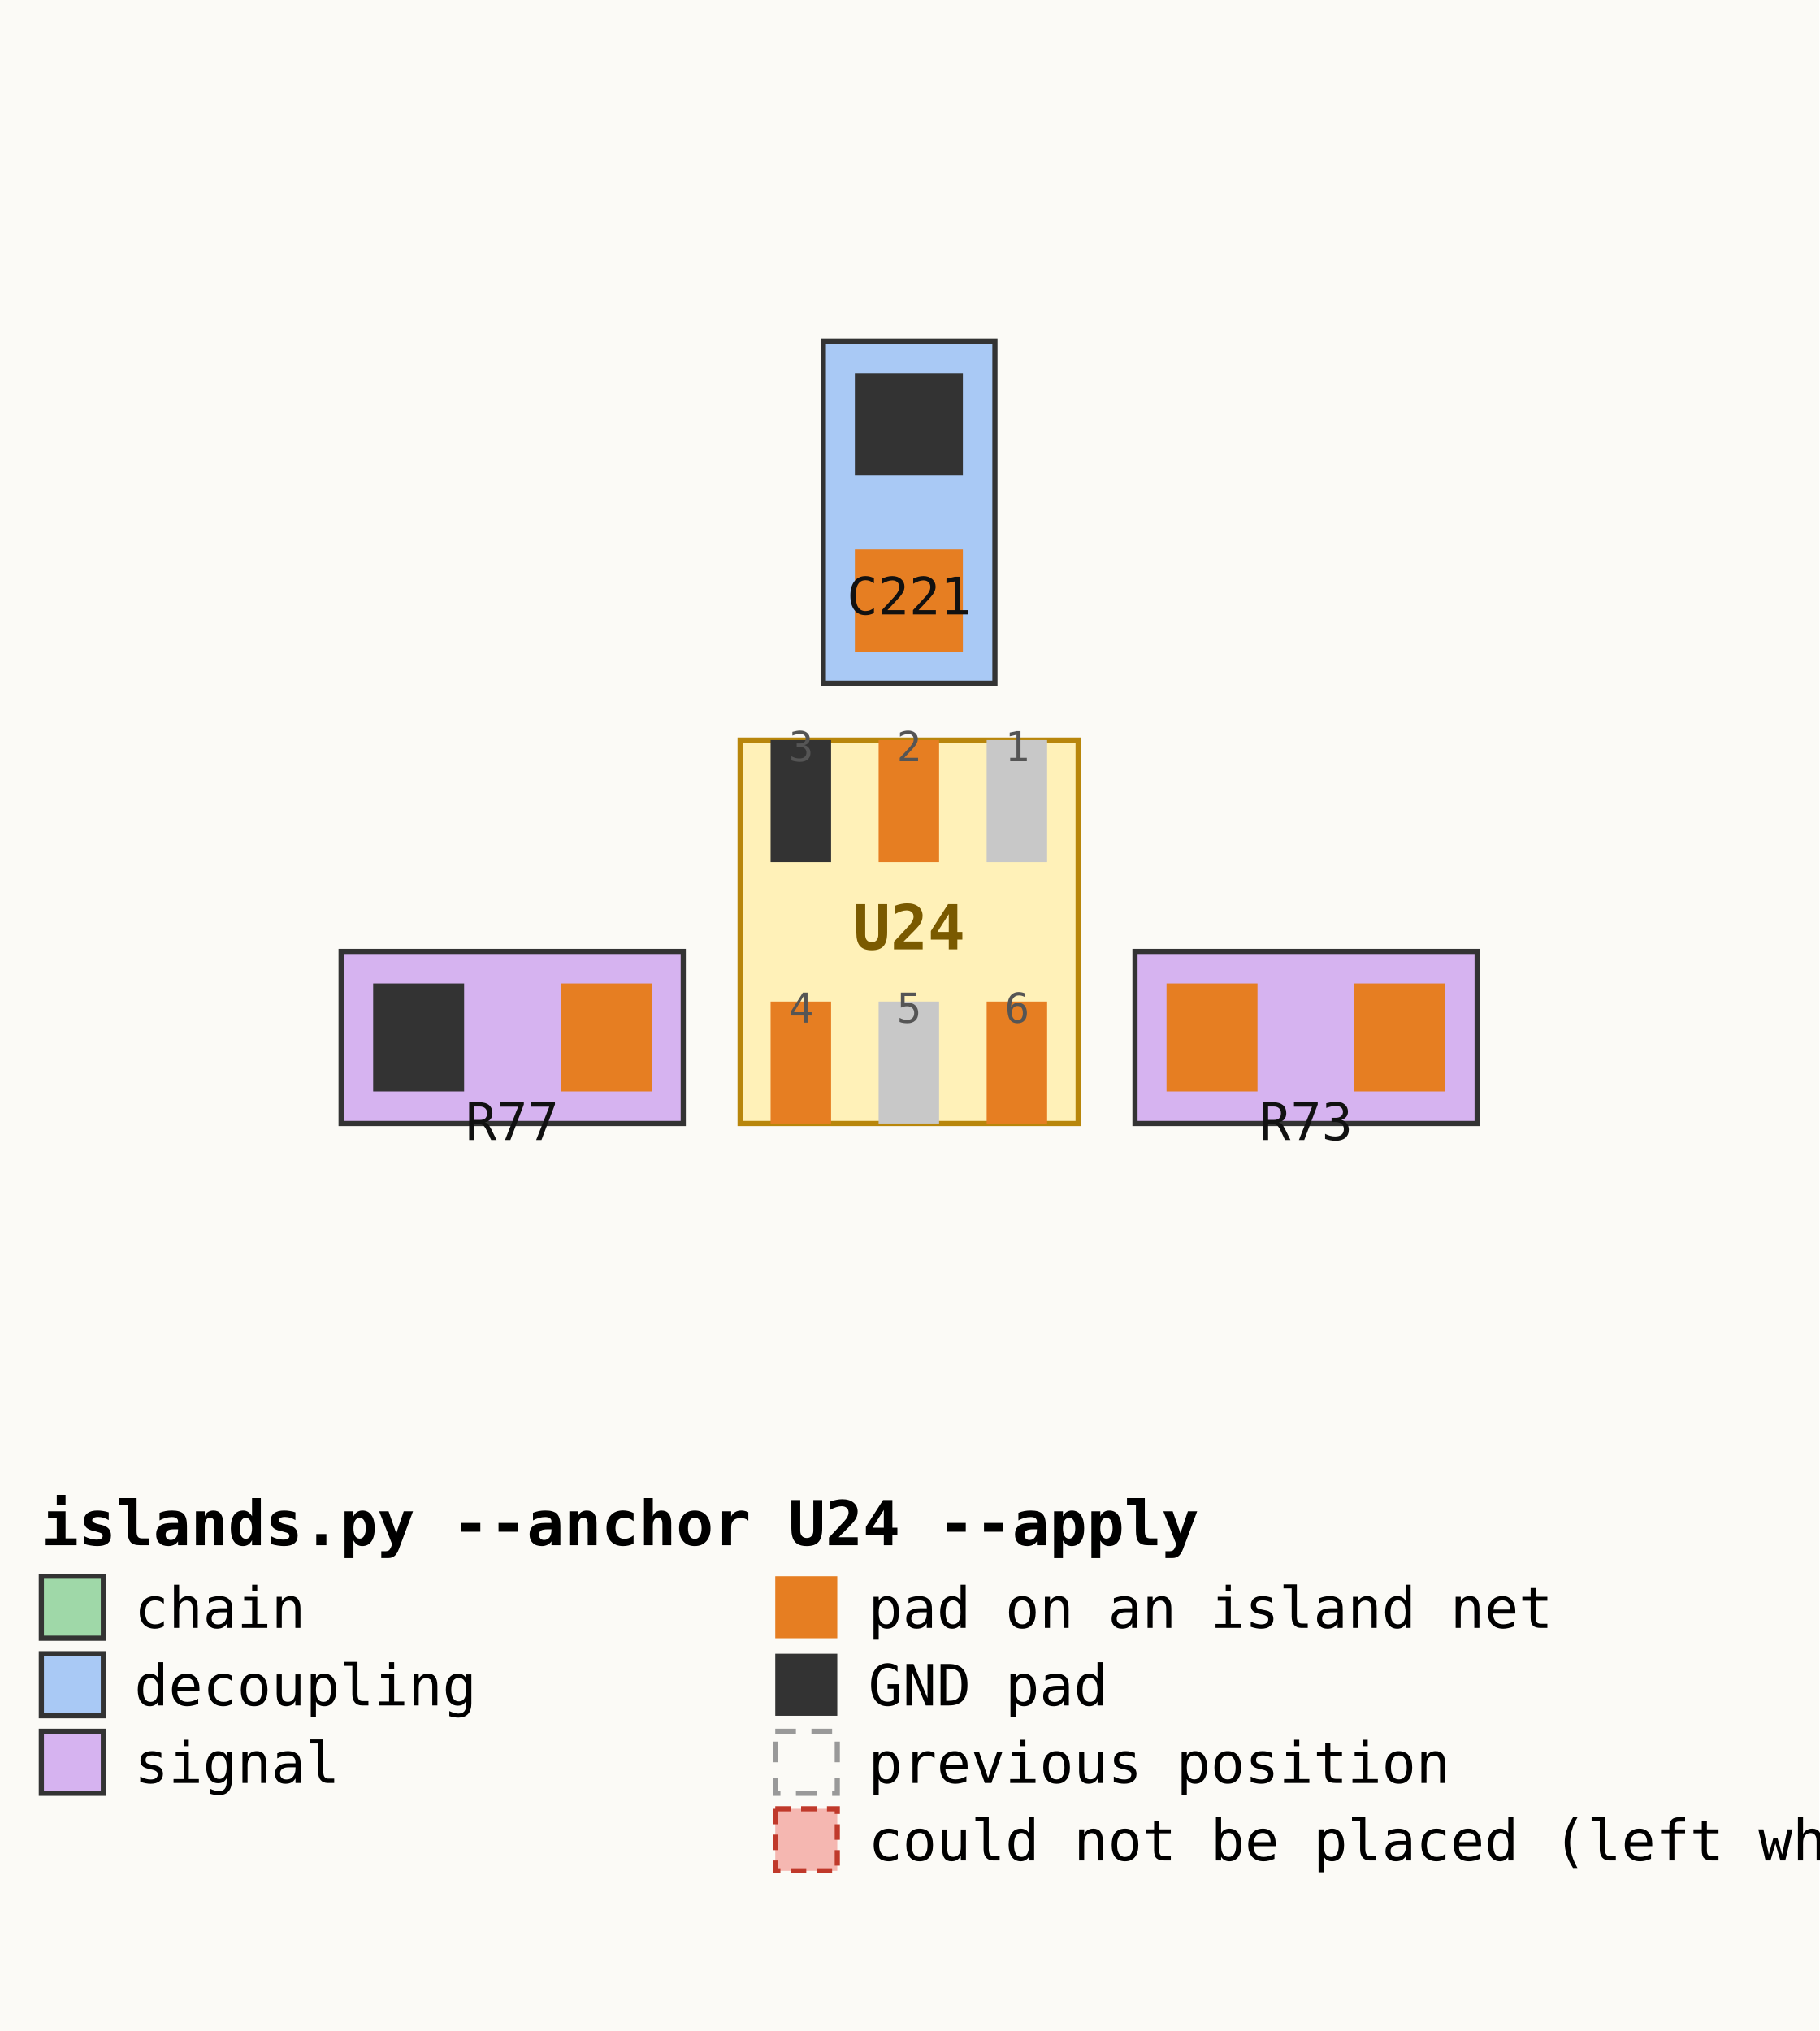
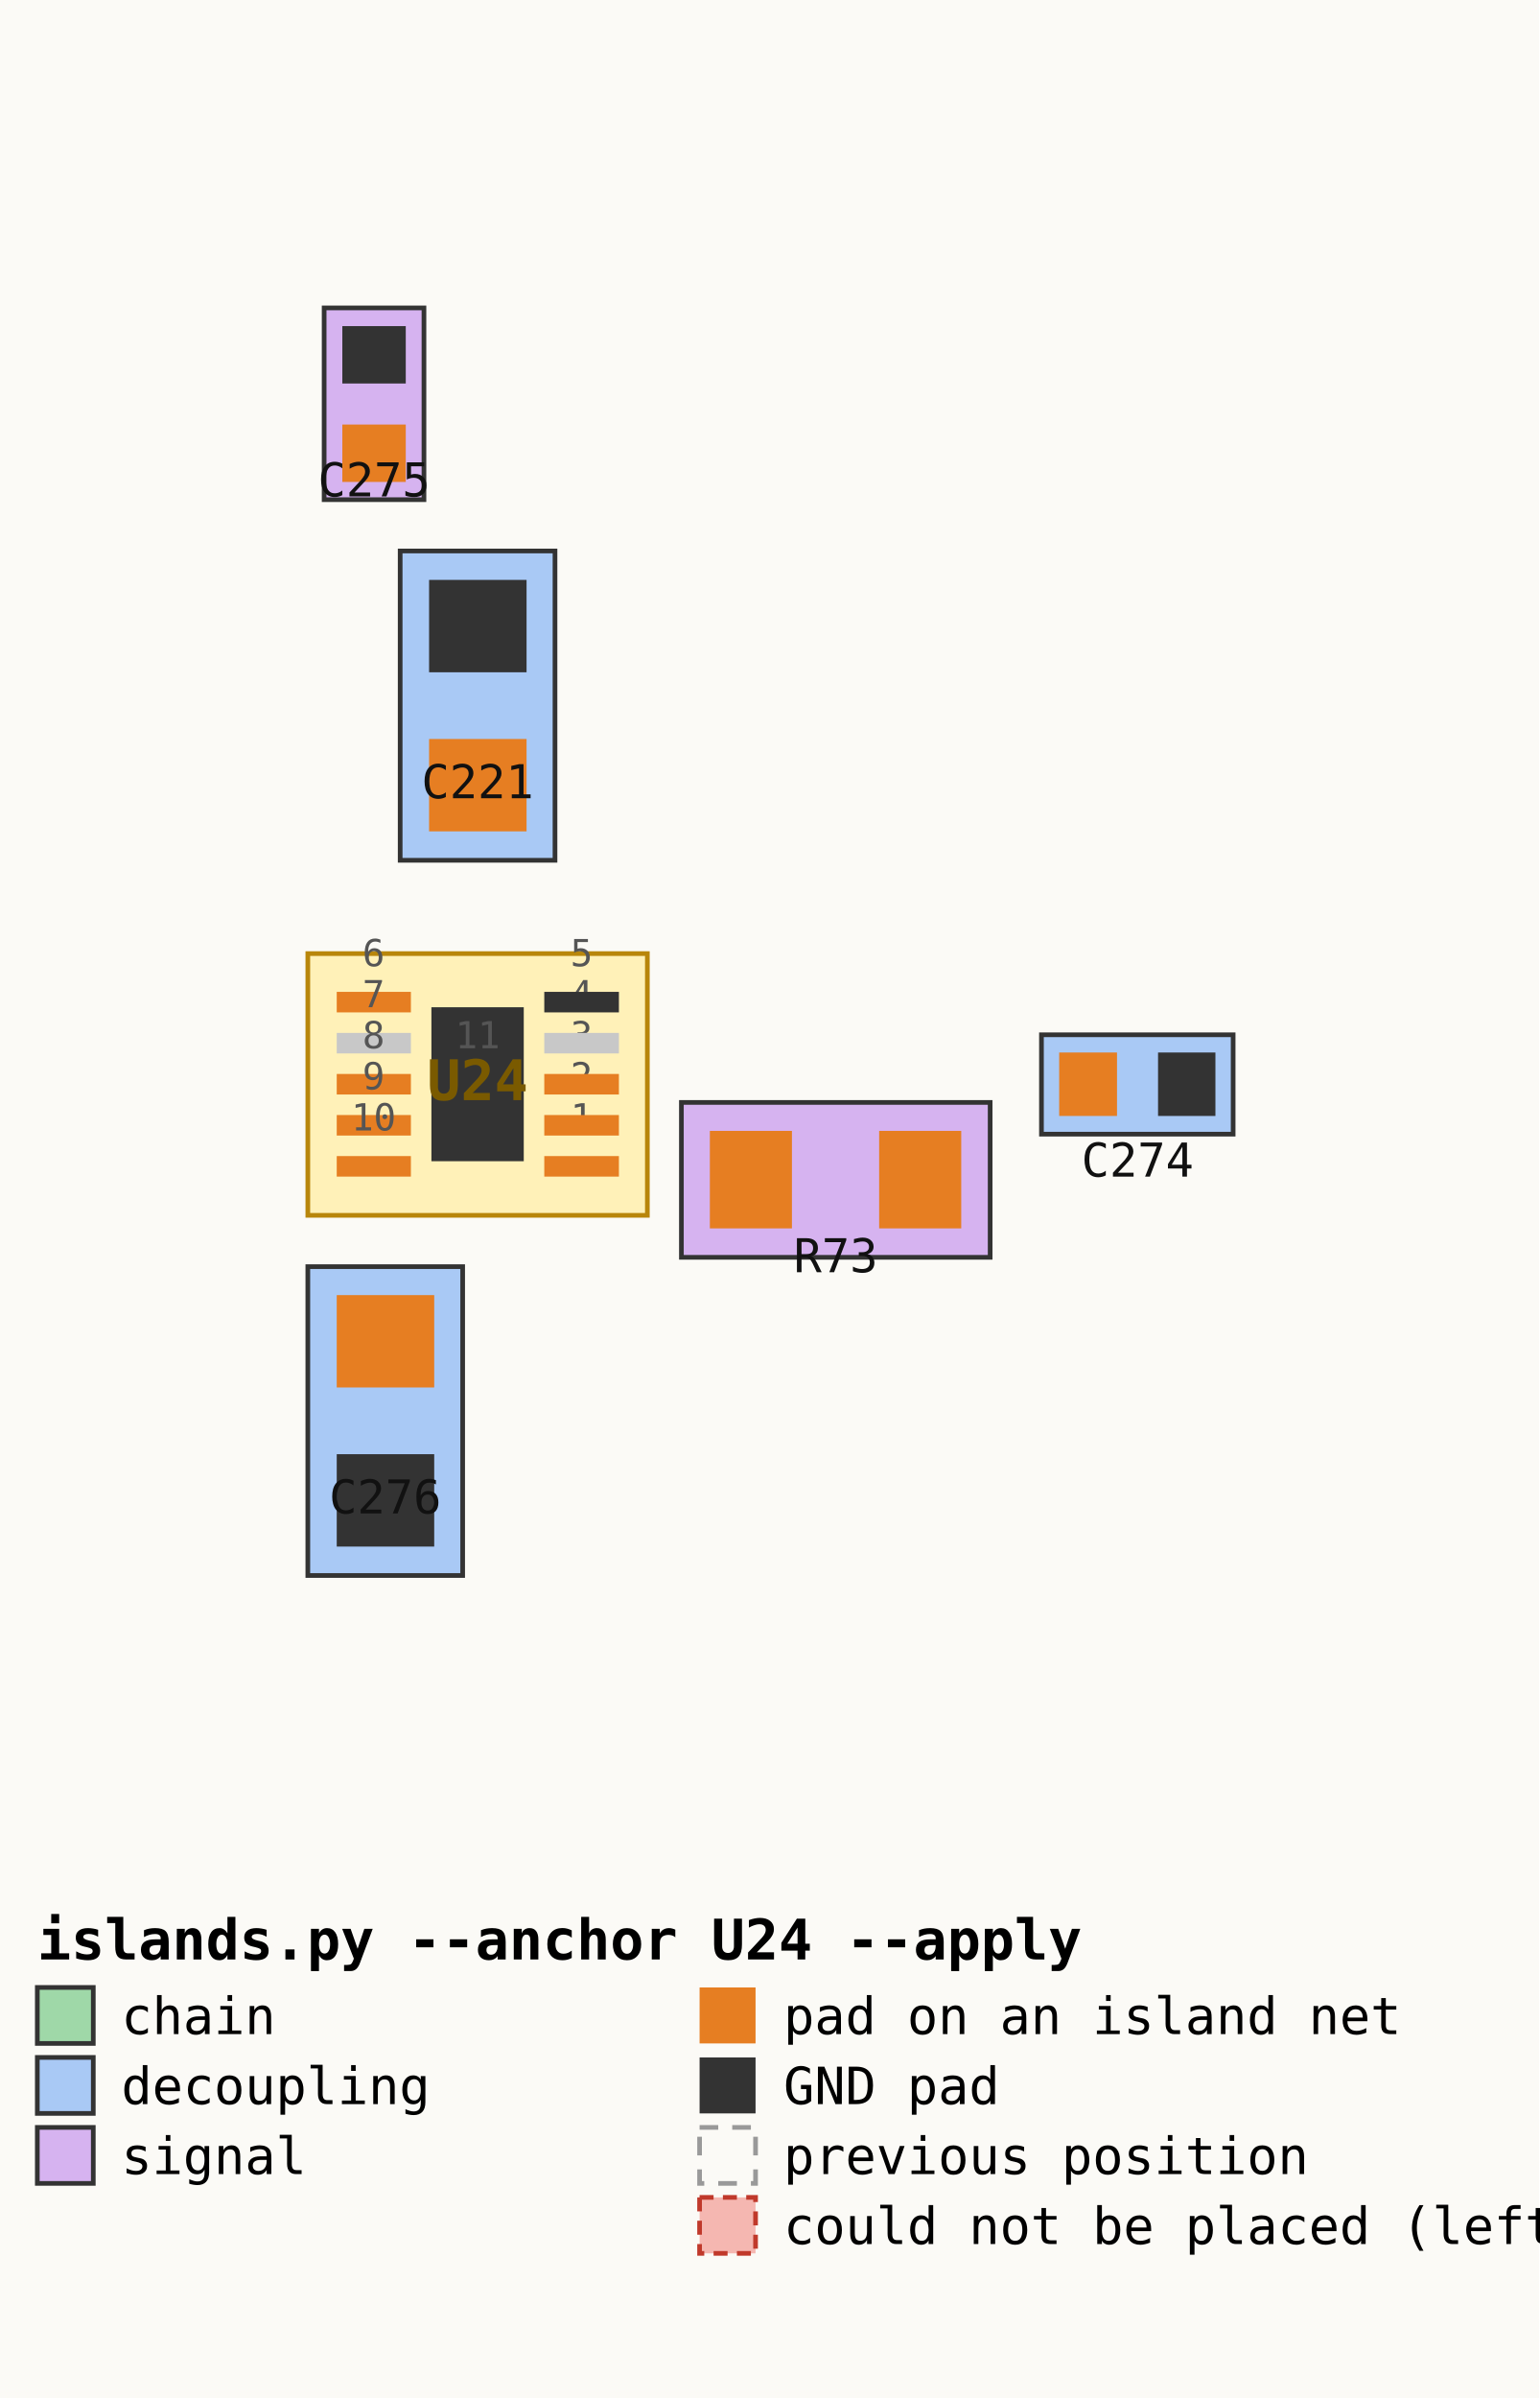
- <svg xmlns="http://www.w3.org/2000/svg" width="352" height="393" viewBox="0 0 352 393" font-family="monospace">
-   <rect x="0" y="0" width="352" height="393" fill="#fbfaf6" />
-   <rect x="-8766.9" y="-2738.9" width="2200.0" height="2200.0" fill="none" stroke="#000" stroke-width="2" />
-   <polygon points="2408.6,-882.6 2343.2,-882.6 2343.2,-956.8 2408.6,-956.8" fill="none" stroke="#b8860b" stroke-width="1" stroke-dasharray="4,3" />
-   <polygon points="208.6,217.4 143.2,217.4 143.2,143.2 208.6,143.2" fill="#fff1b8" stroke="#b8860b" stroke-width="1" />
-   <polygon points="202.6,166.8 190.9,166.8 190.9,143.2 202.6,143.2" fill="#c8c8c8" stroke="none" stroke-width="1" />
-   <text x="196.8" y="147.3" font-size="8" fill="#555" text-anchor="middle">1</text>
-   <polygon points="181.7,166.8 170.0,166.8 170.0,143.2 181.7,143.2" fill="#e67e22" stroke="none" stroke-width="1" />
-   <text x="175.9" y="147.3" font-size="8" fill="#555" text-anchor="middle">2</text>
-   <polygon points="160.8,166.8 149.1,166.8 149.1,143.2 160.8,143.2" fill="#333" stroke="none" stroke-width="1" />
-   <text x="155.0" y="147.3" font-size="8" fill="#555" text-anchor="middle">3</text>
-   <polygon points="160.8,217.4 149.1,217.4 149.1,193.8 160.8,193.8" fill="#e67e22" stroke="none" stroke-width="1" />
-   <text x="155.0" y="197.9" font-size="8" fill="#555" text-anchor="middle">4</text>
-   <polygon points="181.7,217.4 170.0,217.4 170.0,193.8 181.7,193.8" fill="#c8c8c8" stroke="none" stroke-width="1" />
-   <text x="175.9" y="197.9" font-size="8" fill="#555" text-anchor="middle">5</text>
-   <polygon points="202.6,217.4 190.9,217.4 190.9,193.8 202.6,193.8" fill="#e67e22" stroke="none" stroke-width="1" />
-   <text x="196.8" y="197.9" font-size="8" fill="#555" text-anchor="middle">6</text>
-   <text x="175.9" y="180.3" font-size="12" font-weight="bold" fill="#7a5a00" text-anchor="middle" dominant-baseline="middle">U24</text>
-   <polygon points="132.2,217.4 66.0,217.4 66.0,184.1 132.2,184.1" fill="#d6b3f0" stroke="#333" stroke-width="1" />
-   <polygon points="126.1,211.2 108.5,211.2 108.5,190.3 126.1,190.3" fill="#e67e22" stroke="none" stroke-width="1" />
-   <polygon points="89.8,211.2 72.2,211.2 72.2,190.3 89.8,190.3" fill="#333" stroke="none" stroke-width="1" />
-   <text x="99.1" y="220.6" font-size="10" fill="#111" text-anchor="middle">R77</text>
-   <polygon points="285.8,217.4 219.6,217.4 219.6,184.1 285.8,184.1" fill="#d6b3f0" stroke="#333" stroke-width="1" />
-   <polygon points="279.6,211.2 262.0,211.2 262.0,190.3 279.6,190.3" fill="#e67e22" stroke="none" stroke-width="1" />
-   <polygon points="243.3,211.2 225.7,211.2 225.7,190.3 243.3,190.3" fill="#e67e22" stroke="none" stroke-width="1" />
-   <text x="252.7" y="220.6" font-size="10" fill="#111" text-anchor="middle">R73</text>
-   <polygon points="159.3,132.2 159.3,66.0 192.5,66.0 192.5,132.2" fill="#a9c9f5" stroke="#333" stroke-width="1" />
-   <polygon points="165.4,126.1 165.4,106.3 186.3,106.3 186.3,126.1" fill="#e67e22" stroke="none" stroke-width="1" />
-   <polygon points="165.4,92.0 165.4,72.2 186.3,72.2 186.3,92.0" fill="#333" stroke="none" stroke-width="1" />
-   <text x="175.9" y="118.9" font-size="10" fill="#111" text-anchor="middle">C221</text>
-   <text x="8" y="299" font-size="12" font-weight="bold">islands.py --anchor U24 --apply</text>
-   <rect x="8" y="305" width="12" height="12" fill="#9fd8a8" stroke="#333" />
-   <text x="26" y="315" font-size="11">chain</text>
-   <rect x="8" y="320" width="12" height="12" fill="#a9c9f5" stroke="#333" />
-   <text x="26" y="330" font-size="11">decoupling</text>
-   <rect x="8" y="335" width="12" height="12" fill="#d6b3f0" stroke="#333" />
-   <text x="26" y="345" font-size="11">signal</text>
-   <rect x="150" y="305" width="12" height="12" fill="#e67e22" />
-   <text x="168" y="315" font-size="11">pad on an island net</text>
-   <rect x="150" y="320" width="12" height="12" fill="#333" />
-   <text x="168" y="330" font-size="11">GND pad</text>
-   <rect x="150" y="335" width="12" height="12" fill="none" stroke="#999" stroke-dasharray="4,3" />
-   <text x="168" y="345" font-size="11">previous position</text>
-   <rect x="150" y="350" width="12" height="12" fill="#f5b7b1" stroke="#c0392b" stroke-dasharray="3,2" />
-   <text x="168" y="360" font-size="11">could not be placed (left where it is)</text>
-   <text x="400" y="315" font-size="11">previous positions out of view: R77, R73, C221</text>
-   <text x="400" y="330" font-size="11">grid: 428.5..444.5 x 154.5..167.4 mm, 22 px/mm</text>
+ <svg xmlns="http://www.w3.org/2000/svg" width="330" height="514" viewBox="0 0 330 514" font-family="monospace">
+   <rect x="0" y="0" width="330" height="514" fill="#fbfaf6" />
+   <rect x="-9470.9" y="-167.8" width="2200.0" height="2200.0" fill="none" stroke="#000" stroke-width="2" />
+   <polygon points="8057.7,1680.8 7984.9,1680.8 7984.9,1624.7 8057.7,1624.7" fill="none" stroke="#b8860b" stroke-width="1" stroke-dasharray="4,3" />
+   <polygon points="138.8,260.5 66.0,260.5 66.0,204.4 138.8,204.4" fill="#fff1b8" stroke="#b8860b" stroke-width="1" />
+   <polygon points="111.6,247.8 93.2,247.8 93.2,217.0 111.6,217.0" fill="#c8c8c8" stroke="none" stroke-width="1" />
+   <text x="102.4" y="224.7" font-size="8" fill="#555" text-anchor="middle" />
+   <polygon points="132.7,252.2 116.7,252.2 116.7,247.8 132.7,247.8" fill="#e67e22" stroke="none" stroke-width="1" />
+   <text x="124.7" y="242.3" font-size="8" fill="#555" text-anchor="middle">1</text>
+   <polygon points="132.7,243.4 116.7,243.4 116.7,239.0 132.7,239.0" fill="#e67e22" stroke="none" stroke-width="1" />
+   <text x="124.7" y="233.5" font-size="8" fill="#555" text-anchor="middle">2</text>
+   <polygon points="132.7,234.6 116.7,234.6 116.7,230.2 132.7,230.2" fill="#e67e22" stroke="none" stroke-width="1" />
+   <text x="124.7" y="224.7" font-size="8" fill="#555" text-anchor="middle">3</text>
+   <polygon points="132.7,225.8 116.7,225.8 116.7,221.4 132.7,221.4" fill="#c8c8c8" stroke="none" stroke-width="1" />
+   <text x="124.7" y="215.9" font-size="8" fill="#555" text-anchor="middle">4</text>
+   <polygon points="132.7,217.0 116.7,217.0 116.7,212.6 132.7,212.6" fill="#333" stroke="none" stroke-width="1" />
+   <text x="124.7" y="207.1" font-size="8" fill="#555" text-anchor="middle">5</text>
+   <polygon points="88.1,217.0 72.2,217.0 72.2,212.6 88.1,212.6" fill="#e67e22" stroke="none" stroke-width="1" />
+   <text x="80.1" y="207.1" font-size="8" fill="#555" text-anchor="middle">6</text>
+   <polygon points="88.1,225.8 72.2,225.8 72.2,221.4 88.1,221.4" fill="#c8c8c8" stroke="none" stroke-width="1" />
+   <text x="80.1" y="215.9" font-size="8" fill="#555" text-anchor="middle">7</text>
+   <polygon points="88.1,234.6 72.2,234.6 72.2,230.2 88.1,230.2" fill="#e67e22" stroke="none" stroke-width="1" />
+   <text x="80.1" y="224.7" font-size="8" fill="#555" text-anchor="middle">8</text>
+   <polygon points="88.1,243.4 72.2,243.4 72.2,239.0 88.1,239.0" fill="#e67e22" stroke="none" stroke-width="1" />
+   <text x="80.1" y="233.5" font-size="8" fill="#555" text-anchor="middle">9</text>
+   <polygon points="88.1,252.2 72.2,252.2 72.2,247.8 88.1,247.8" fill="#e67e22" stroke="none" stroke-width="1" />
+   <text x="80.1" y="242.3" font-size="8" fill="#555" text-anchor="middle">10</text>
+   <polygon points="112.3,248.9 92.5,248.9 92.5,215.9 112.3,215.9" fill="#333" stroke="none" stroke-width="1" />
+   <text x="102.4" y="224.7" font-size="8" fill="#555" text-anchor="middle">11</text>
+   <text x="102.4" y="232.4" font-size="12" font-weight="bold" fill="#7a5a00" text-anchor="middle" dominant-baseline="middle">U24</text>
+   <polygon points="223.3,221.8 264.4,221.8 264.4,243.1 223.3,243.1" fill="#a9c9f5" stroke="#333" stroke-width="1" />
+   <polygon points="227.1,225.6 239.5,225.6 239.5,239.2 227.1,239.2" fill="#e67e22" stroke="none" stroke-width="1" />
+   <polygon points="248.3,225.6 260.6,225.6 260.6,239.2 248.3,239.2" fill="#333" stroke="none" stroke-width="1" />
+   <text x="243.9" y="252.2" font-size="10" fill="#111" text-anchor="middle">C274</text>
+   <polygon points="69.5,107.1 69.5,66.0 90.9,66.0 90.9,107.1" fill="#d6b3f0" stroke="#333" stroke-width="1" />
+   <polygon points="73.4,103.3 73.4,91.0 87.0,91.0 87.0,103.3" fill="#e67e22" stroke="none" stroke-width="1" />
+   <polygon points="73.4,82.2 73.4,69.9 87.0,69.9 87.0,82.2" fill="#333" stroke="none" stroke-width="1" />
+   <text x="80.2" y="106.4" font-size="10" fill="#111" text-anchor="middle">C275</text>
+   <polygon points="99.2,271.5 99.2,337.7 66.0,337.7 66.0,271.5" fill="#a9c9f5" stroke="#333" stroke-width="1" />
+   <polygon points="93.1,277.6 93.1,297.4 72.2,297.4 72.2,277.6" fill="#e67e22" stroke="none" stroke-width="1" />
+   <polygon points="93.1,311.7 93.1,331.5 72.2,331.5 72.2,311.7" fill="#333" stroke="none" stroke-width="1" />
+   <text x="82.6" y="324.4" font-size="10" fill="#111" text-anchor="middle">C276</text>
+   <polygon points="212.3,269.5 146.1,269.5 146.1,236.3 212.3,236.3" fill="#d6b3f0" stroke="#333" stroke-width="1" />
+   <polygon points="206.1,263.3 188.5,263.3 188.5,242.4 206.1,242.4" fill="#e67e22" stroke="none" stroke-width="1" />
+   <polygon points="169.8,263.3 152.2,263.3 152.2,242.4 169.8,242.4" fill="#e67e22" stroke="none" stroke-width="1" />
+   <text x="179.2" y="272.7" font-size="10" fill="#111" text-anchor="middle">R73</text>
+   <polygon points="85.8,184.4 85.8,118.1 119.0,118.1 119.0,184.4" fill="#a9c9f5" stroke="#333" stroke-width="1" />
+   <polygon points="92.0,178.2 92.0,158.4 112.9,158.4 112.9,178.2" fill="#e67e22" stroke="none" stroke-width="1" />
+   <polygon points="92.0,144.1 92.0,124.3 112.9,124.3 112.9,144.1" fill="#333" stroke="none" stroke-width="1" />
+   <text x="102.4" y="171.1" font-size="10" fill="#111" text-anchor="middle">C221</text>
+   <text x="8" y="420" font-size="12" font-weight="bold">islands.py --anchor U24 --apply</text>
+   <rect x="8" y="426" width="12" height="12" fill="#9fd8a8" stroke="#333" />
+   <text x="26" y="436" font-size="11">chain</text>
+   <rect x="8" y="441" width="12" height="12" fill="#a9c9f5" stroke="#333" />
+   <text x="26" y="451" font-size="11">decoupling</text>
+   <rect x="8" y="456" width="12" height="12" fill="#d6b3f0" stroke="#333" />
+   <text x="26" y="466" font-size="11">signal</text>
+   <rect x="150" y="426" width="12" height="12" fill="#e67e22" />
+   <text x="168" y="436" font-size="11">pad on an island net</text>
+   <rect x="150" y="441" width="12" height="12" fill="#333" />
+   <text x="168" y="451" font-size="11">GND pad</text>
+   <rect x="150" y="456" width="12" height="12" fill="none" stroke="#999" stroke-dasharray="4,3" />
+   <text x="168" y="466" font-size="11">previous position</text>
+   <rect x="150" y="471" width="12" height="12" fill="#f5b7b1" stroke="#c0392b" stroke-dasharray="3,2" />
+   <text x="168" y="481" font-size="11">could not be placed (left where it is)</text>
+   <text x="400" y="436" font-size="11">previous positions out of view: C274, C275, C276, R73, C221</text>
+   <text x="400" y="451" font-size="11">grid: 460.5..475.5 x 37.6..56.0 mm, 22 px/mm</text>
</svg>
